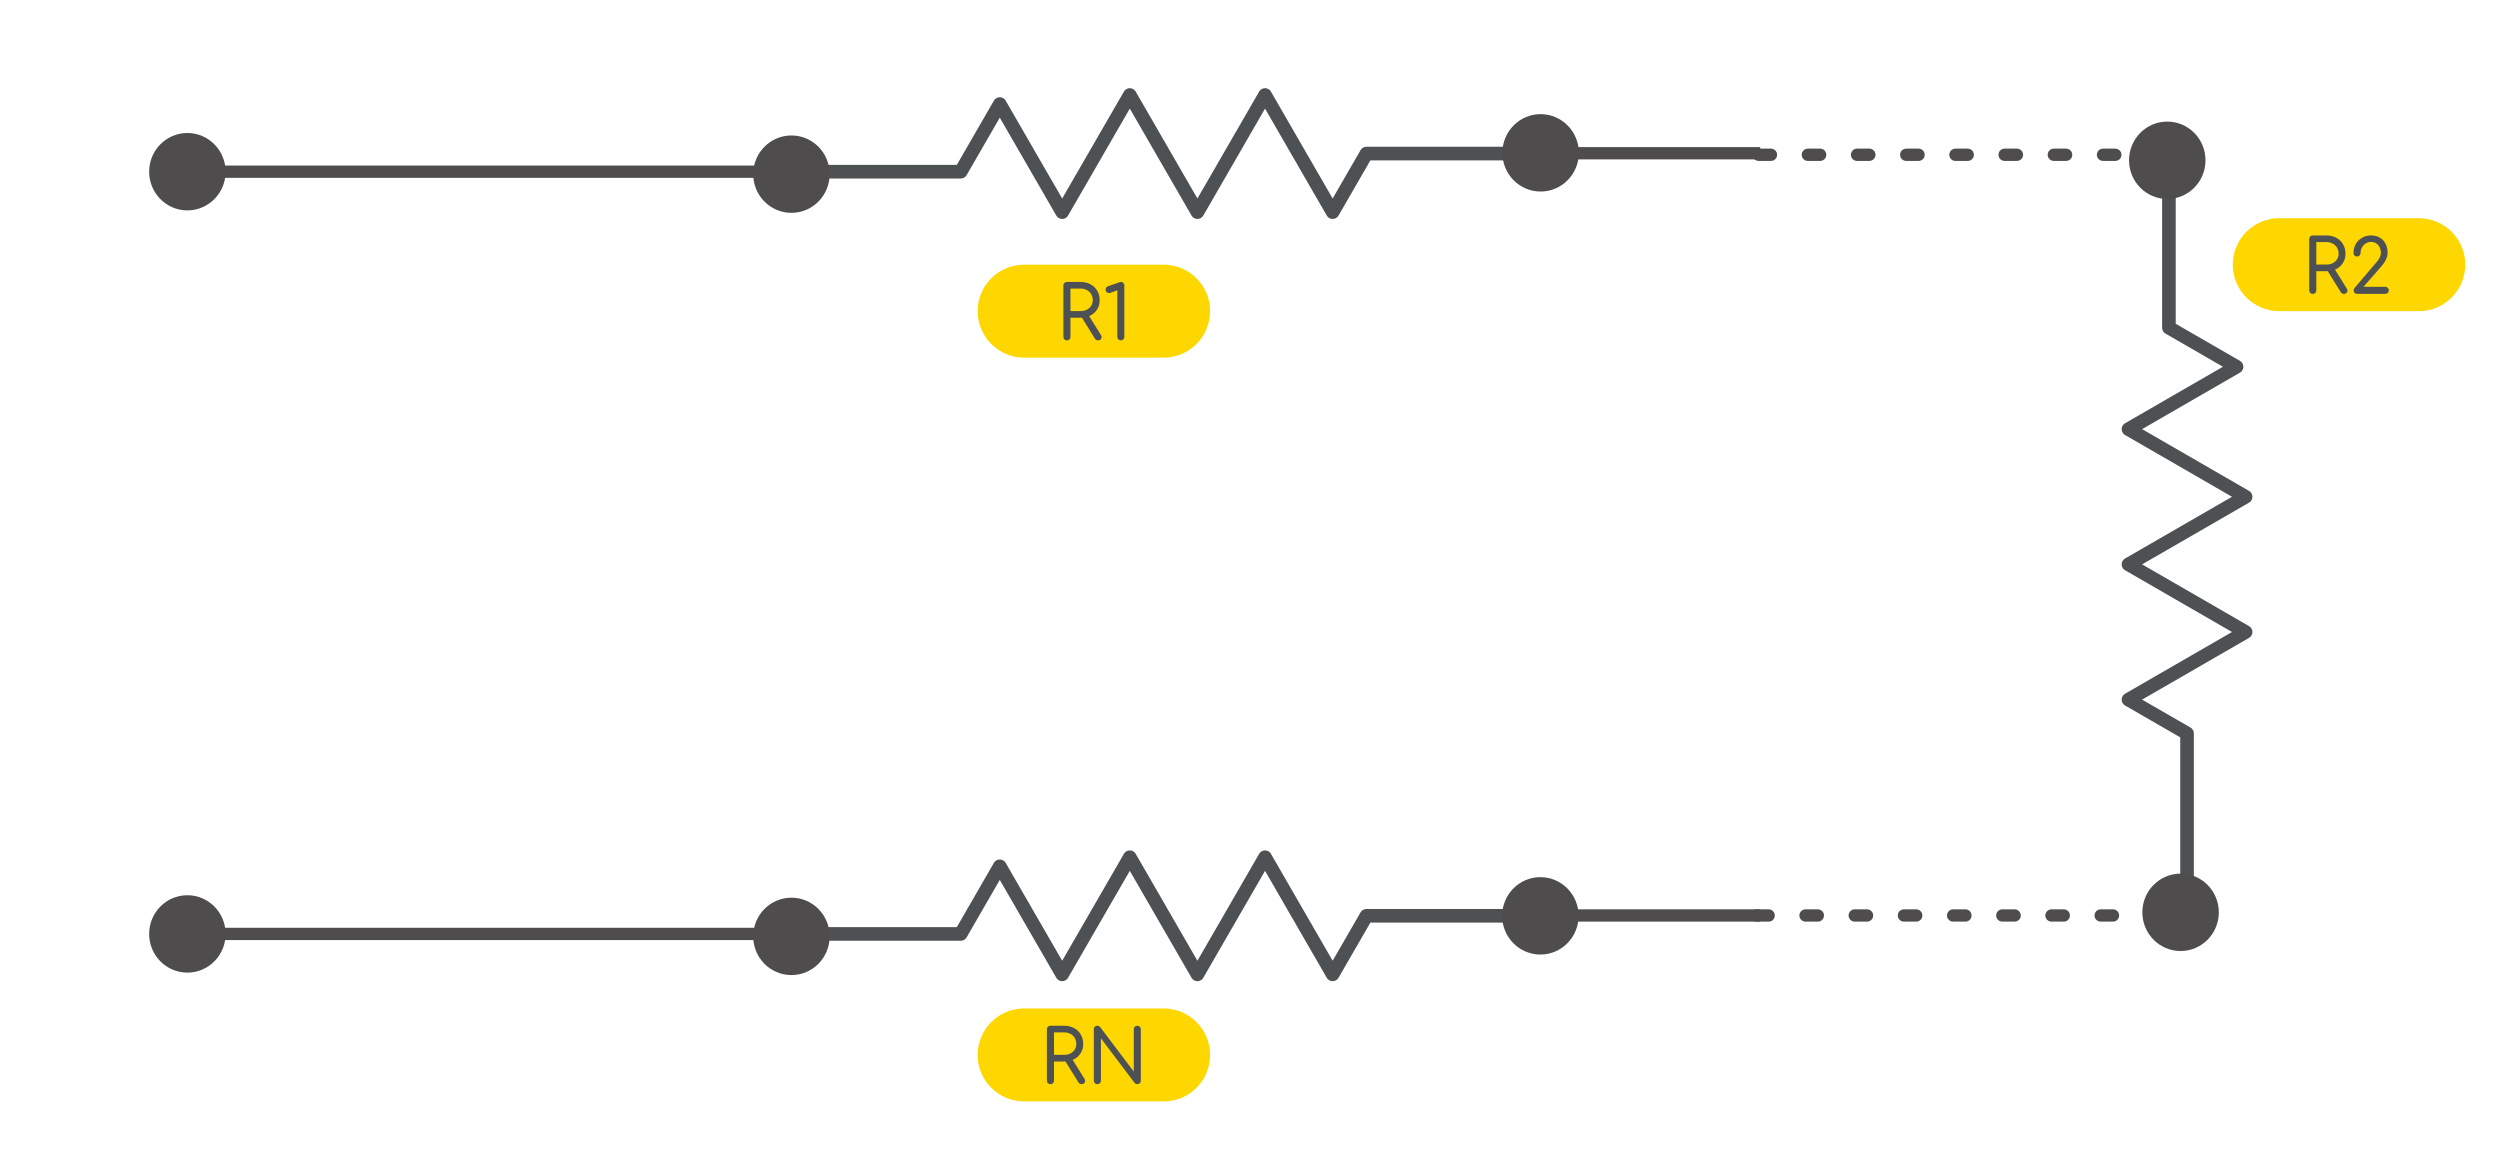
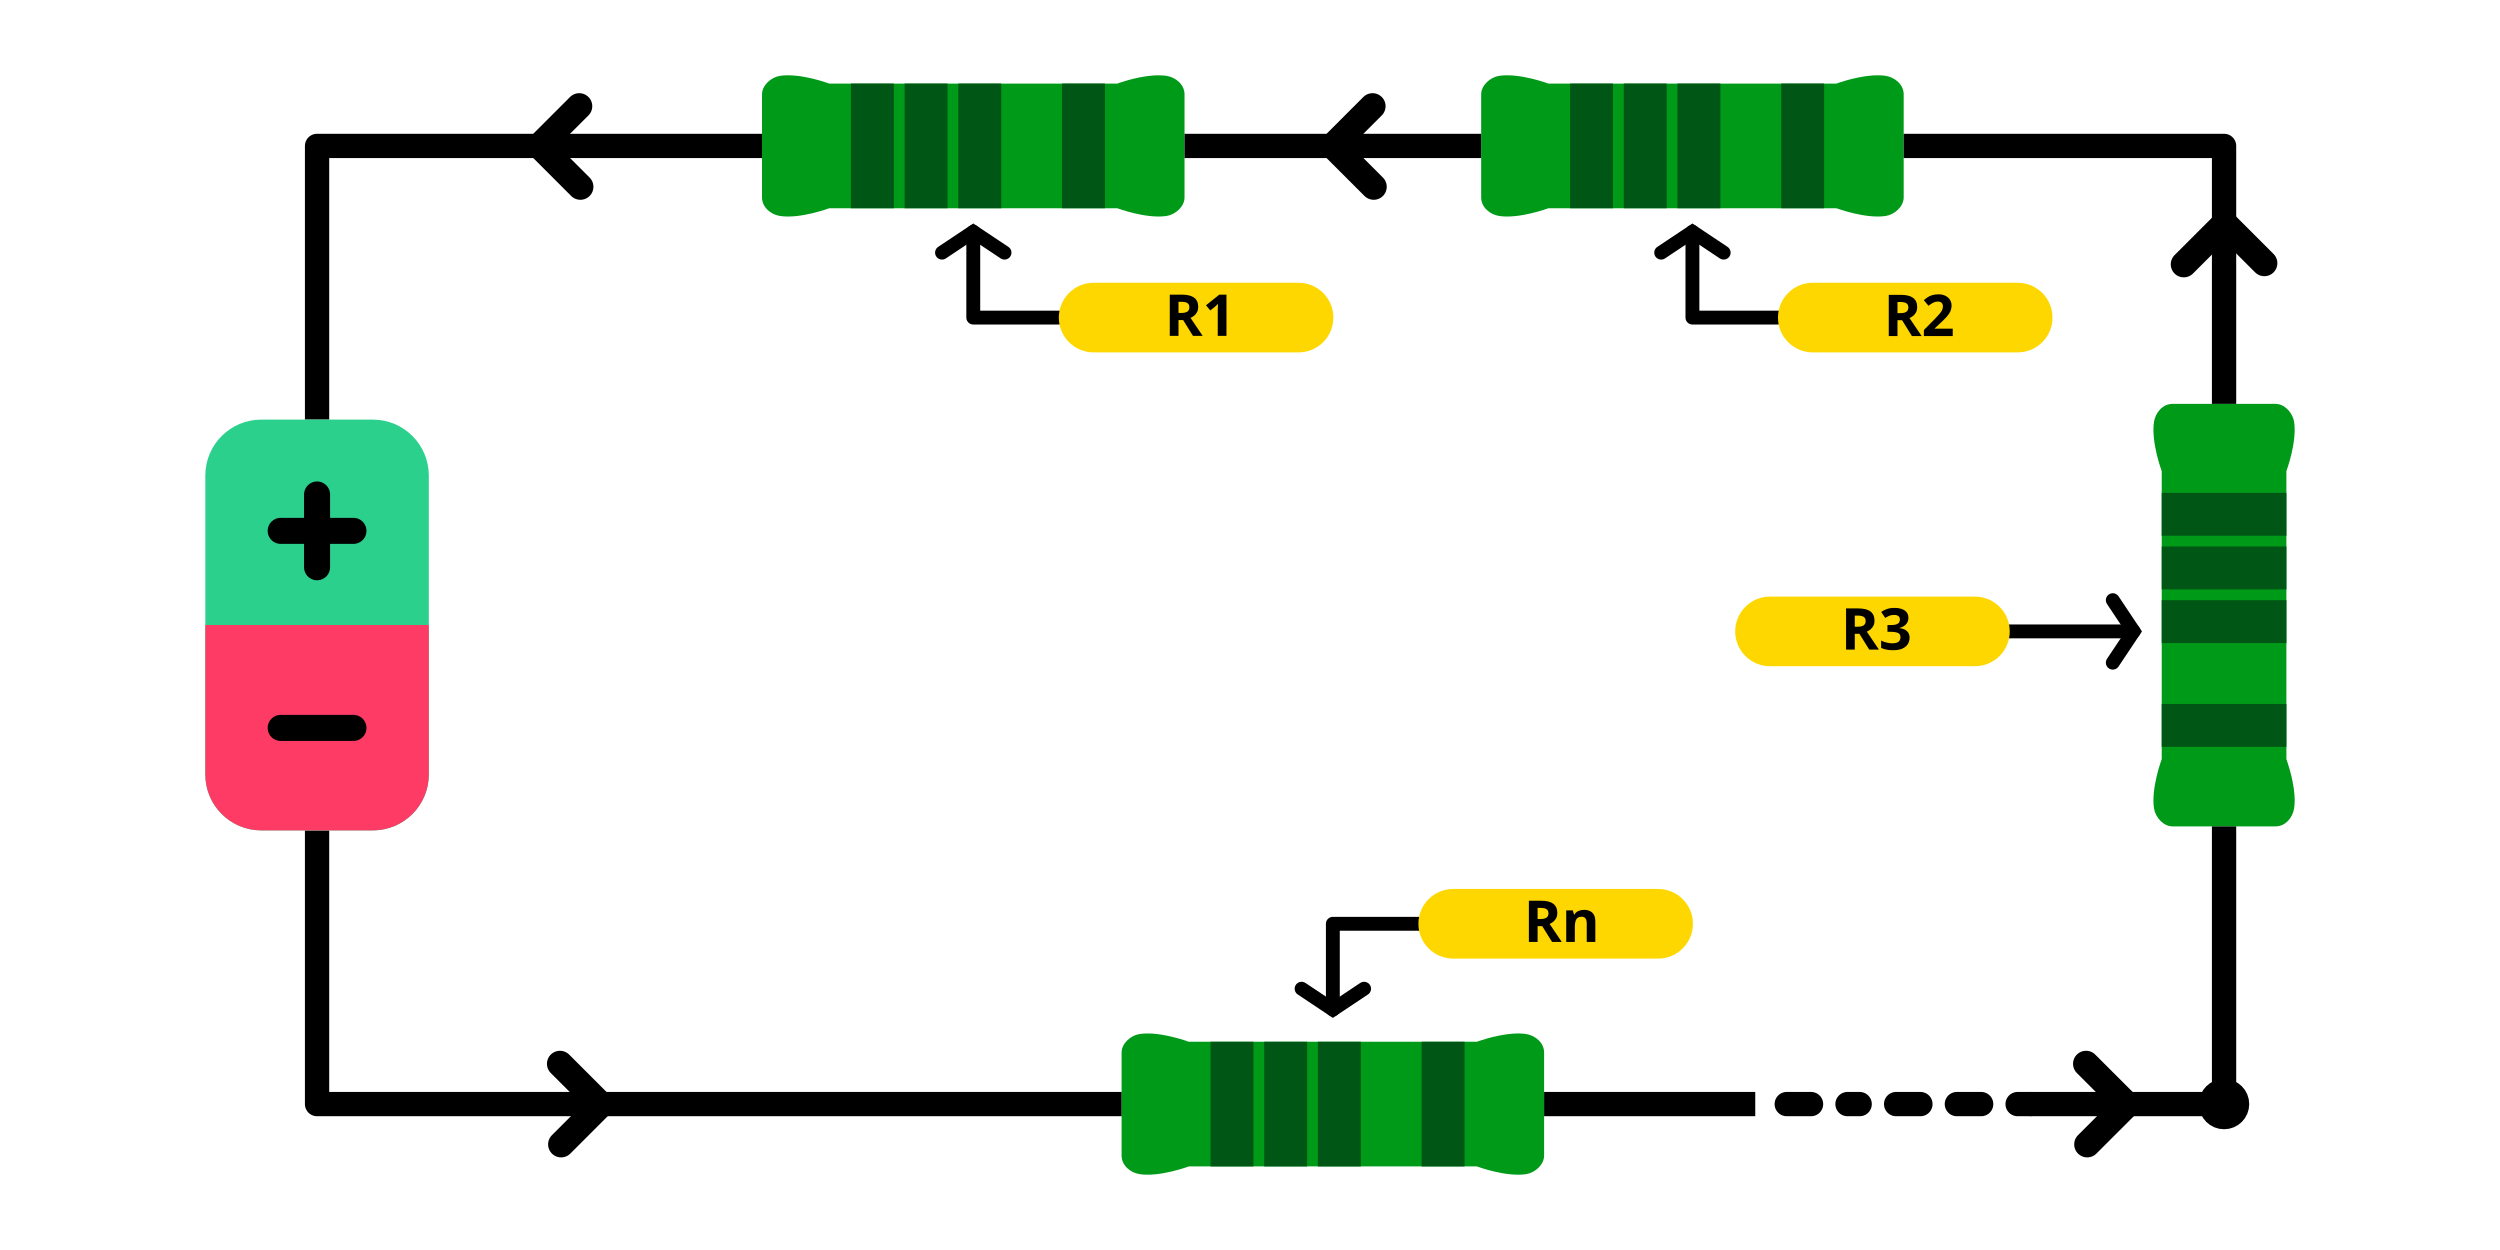
- <svg xmlns="http://www.w3.org/2000/svg" id="svg8" version="1.1" viewBox="0 0 171.979 79.11" height="299" width="650">
-   <defs id="defs2" />
-   <g id="layer1">
-     <rect ry="3.198" y="18.207" x="67.254" height="6.396" width="15.99" id="rect1504-4" style="fill:#fed700;fill-opacity:1;stroke:none;stroke-width:0.364;stroke-linecap:round;stroke-linejoin:round;stroke-miterlimit:4;stroke-dasharray:none" />
-     <g style="font-style:normal;font-weight:normal;font-size:5.148px;line-height:1.25;font-family:sans-serif;fill:#000000;fill-opacity:1;stroke:none;stroke-width:0.188" id="text1508-3" aria-label="R1">
-       <path id="path926" style="font-style:normal;font-variant:normal;font-weight:600;font-stretch:normal;font-family:Comfortaa;-inkscape-font-specification:'Comfortaa Semi-Bold';fill:#4e5153;fill-opacity:1;stroke-width:0.188" d="m 73.398,23.415 q -0.108,0 -0.18,-0.067 -0.067,-0.072 -0.067,-0.18 v -3.526 q 0,-0.108 0.067,-0.175 0.072,-0.072 0.18,-0.072 h 0.937 q 0.381,0 0.68,0.16 0.299,0.16 0.463,0.443 0.17,0.283 0.17,0.654 0,0.35 -0.17,0.623 -0.165,0.273 -0.463,0.427 -0.299,0.154 -0.68,0.154 h -0.695 v 1.313 q 0,0.108 -0.067,0.18 -0.067,0.067 -0.175,0.067 z m 2.141,0 q -0.072,0 -0.124,-0.026 -0.051,-0.031 -0.093,-0.093 l -0.947,-1.524 0.484,-0.134 0.87,1.4 q 0.088,0.139 0.026,0.257 -0.062,0.118 -0.216,0.118 z m -1.9,-2.018 h 0.695 q 0.247,0 0.432,-0.093 0.19,-0.098 0.299,-0.268 0.108,-0.17 0.108,-0.386 0,-0.232 -0.108,-0.412 -0.108,-0.185 -0.299,-0.283 -0.185,-0.103 -0.432,-0.103 h -0.695 z" />
-       <path id="path928" style="font-style:normal;font-variant:normal;font-weight:600;font-stretch:normal;font-family:Comfortaa;-inkscape-font-specification:'Comfortaa Semi-Bold';fill:#4e5153;fill-opacity:1;stroke-width:0.188" d="m 77.099,23.415 q -0.093,0 -0.165,-0.067 -0.072,-0.072 -0.072,-0.175 v -3.207 l -0.422,0.165 q -0.077,0.031 -0.144,0.031 -0.103,0 -0.175,-0.067 -0.067,-0.067 -0.067,-0.17 0,-0.072 0.036,-0.134 0.036,-0.062 0.118,-0.093 l 0.803,-0.283 q 0.026,-0.01 0.051,-0.015 0.026,-0.005 0.046,-0.005 0.108,0 0.17,0.072 0.067,0.067 0.067,0.17 v 3.537 q 0,0.103 -0.072,0.175 -0.067,0.067 -0.175,0.067 z" />
+ <svg xmlns="http://www.w3.org/2000/svg" width="100%" height="100%" viewBox="0 0 600 300" version="1.1" xml:space="preserve" style="fill-rule:evenodd;clip-rule:evenodd;stroke-linejoin:round;stroke-miterlimit:1.5;">
+   <g>
+     <g>
+       <path d="M199.02,20.058c-0,0 -6.966,-2.601 -11.82,-1.854c-2.152,0.331 -4.318,2.27 -4.318,4.448l0,24.734c0,2.401 2.166,4.117 4.318,4.448c4.854,0.746 11.82,-1.855 11.82,-1.855l69.13,0c0,0 6.966,2.601 11.82,1.855c2.152,-0.331 4.318,-2.27 4.318,-4.448l-0,-24.734c-0,-2.402 -2.166,-4.117 -4.318,-4.448c-3.962,-0.61 -9.331,1.011 -11.17,1.628c-0.415,0.138 -0.65,0.226 -0.65,0.226l-69.13,0" style="fill:#009a19;" />
+       <rect x="204.226" y="20.058" width="10.297" height="29.921" style="fill:#005614;" />
+       <rect x="217.11" y="20.058" width="10.297" height="29.921" style="fill:#005614;" />
+       <rect x="229.994" y="20.058" width="10.297" height="29.921" style="fill:#005614;" />
+       <rect x="254.899" y="20.058" width="10.297" height="29.921" style="fill:#005614;" />
    </g>
-     <path style="fill:none;stroke:#4e4c4c;stroke-width:0.846;stroke-linecap:round;stroke-linejoin:miter;stroke-miterlimit:4;stroke-dasharray:0.846, 2.538;stroke-dashoffset:0;stroke-opacity:1" d="m 120.822,62.977 h 28.781" id="path1439-7-1-7" />
-     <path id="path1741-3-5" d="M 57.66,64.246 H 12.89" style="fill:none;stroke:#4e4c4c;stroke-width:0.846px;stroke-linecap:butt;stroke-linejoin:miter;stroke-opacity:1" />
-     <ellipse ry="2.239" rx="2.207" style="fill:#4e4c4c;fill-opacity:1;stroke:#4e4c4c;stroke-width:0.846;stroke-linecap:round;stroke-linejoin:round;stroke-miterlimit:0.7;stroke-dasharray:none;stroke-dashoffset:0;stroke-opacity:1;paint-order:fill markers stroke" id="path1389-0-9-3-2-4" cx="12.89" cy="64.246" />
-     <ellipse cy="11.811" cx="12.89" id="path1389-0-9-3-8-4-9" style="fill:#4e4c4c;fill-opacity:1;stroke:#4e4c4c;stroke-width:0.846;stroke-linecap:round;stroke-linejoin:round;stroke-miterlimit:0.7;stroke-dasharray:none;stroke-dashoffset:0;stroke-opacity:1;paint-order:fill markers stroke" rx="2.207" ry="2.239" />
-     <path id="path1459-2-5-3-6" d="m 105.097,62.977 h 15.989 v 0" style="fill:none;stroke:#4e4c4c;stroke-width:0.846px;stroke-linecap:butt;stroke-linejoin:miter;stroke-opacity:1" />
-     <rect style="fill:#fed700;fill-opacity:1;stroke:none;stroke-width:0.364;stroke-linecap:round;stroke-linejoin:round;stroke-miterlimit:4;stroke-dasharray:none" id="rect1504-1-1" width="15.99" height="6.396" x="153.597" y="15.009" ry="3.198" />
-     <g style="font-style:normal;font-weight:normal;font-size:5.148px;line-height:1.25;font-family:sans-serif;fill:#000000;fill-opacity:1;stroke:none;stroke-width:0.188" id="text1508-2-8" aria-label="R2">
-       <path id="path921" style="font-style:normal;font-variant:normal;font-weight:600;font-stretch:normal;font-family:Comfortaa;-inkscape-font-specification:'Comfortaa Semi-Bold';fill:#4e5153;fill-opacity:1;stroke-width:0.188" d="m 159.101,20.217 q -0.108,0 -0.18,-0.067 -0.067,-0.072 -0.067,-0.18 v -3.526 q 0,-0.108 0.067,-0.175 0.072,-0.072 0.18,-0.072 h 0.937 q 0.381,0 0.68,0.16 0.299,0.16 0.463,0.443 0.17,0.283 0.17,0.654 0,0.35 -0.17,0.623 -0.165,0.273 -0.463,0.427 -0.299,0.154 -0.68,0.154 h -0.695 v 1.313 q 0,0.108 -0.067,0.18 -0.067,0.067 -0.175,0.067 z m 2.142,0 q -0.072,0 -0.124,-0.026 -0.051,-0.031 -0.093,-0.093 l -0.947,-1.524 0.484,-0.134 0.87,1.4 q 0.087,0.139 0.026,0.257 -0.062,0.118 -0.216,0.118 z m -1.9,-2.018 h 0.695 q 0.247,0 0.432,-0.093 0.19,-0.098 0.299,-0.268 0.108,-0.17 0.108,-0.386 0,-0.232 -0.108,-0.412 -0.108,-0.185 -0.299,-0.283 -0.185,-0.103 -0.432,-0.103 h -0.695 z" />
-       <path id="path923" style="font-style:normal;font-variant:normal;font-weight:600;font-stretch:normal;font-family:Comfortaa;-inkscape-font-specification:'Comfortaa Semi-Bold';fill:#4e5153;fill-opacity:1;stroke-width:0.188" d="m 162.153,20.217 q -0.103,0 -0.175,-0.067 -0.067,-0.072 -0.067,-0.175 0,-0.103 0.067,-0.17 l 1.493,-1.755 q 0.149,-0.165 0.232,-0.329 0.082,-0.165 0.082,-0.309 0,-0.232 -0.087,-0.402 -0.082,-0.175 -0.237,-0.268 -0.149,-0.098 -0.36,-0.098 -0.201,0 -0.365,0.108 -0.165,0.103 -0.257,0.278 -0.093,0.17 -0.093,0.381 0,0.098 -0.072,0.17 -0.067,0.067 -0.17,0.067 -0.098,0 -0.17,-0.067 -0.072,-0.072 -0.072,-0.17 0,-0.35 0.154,-0.623 0.16,-0.273 0.432,-0.432 0.273,-0.16 0.613,-0.16 0.345,0 0.602,0.149 0.263,0.149 0.402,0.422 0.144,0.273 0.144,0.643 0,0.165 -0.067,0.329 -0.062,0.165 -0.165,0.319 -0.098,0.149 -0.206,0.273 l -1.225,1.4 h 1.498 q 0.103,0 0.175,0.077 0.072,0.072 0.072,0.165 0,0.103 -0.072,0.175 -0.072,0.067 -0.175,0.067 z" />
+     <g>
+       <path d="M371.617,20.058c-0,0 -6.966,-2.601 -11.82,-1.854c-2.152,0.331 -4.318,2.27 -4.318,4.448l-0,24.734c-0,2.401 2.166,4.117 4.318,4.448c4.854,0.746 11.82,-1.855 11.82,-1.855l69.13,0c-0,0 6.966,2.601 11.82,1.855c2.152,-0.331 4.318,-2.27 4.318,-4.448l-0,-24.734c-0,-2.402 -2.166,-4.117 -4.318,-4.448c-3.962,-0.61 -9.331,1.011 -11.171,1.628c-0.414,0.138 -0.649,0.226 -0.649,0.226l-69.13,0" style="fill:#009a19;" />
+       <rect x="376.823" y="20.058" width="10.297" height="29.921" style="fill:#005614;" />
+       <rect x="389.707" y="20.058" width="10.297" height="29.921" style="fill:#005614;" />
+       <rect x="402.591" y="20.058" width="10.297" height="29.921" style="fill:#005614;" />
+       <rect x="427.496" y="20.058" width="10.297" height="29.921" style="fill:#005614;" />
    </g>
-     <rect ry="3.198" y="69.373" x="67.254" height="6.396" width="15.99" id="rect1504-1-0-1" style="fill:#fed700;fill-opacity:1;stroke:none;stroke-width:0.364;stroke-linecap:round;stroke-linejoin:round;stroke-miterlimit:4;stroke-dasharray:none" />
-     <g style="font-style:normal;font-weight:normal;font-size:5.148px;line-height:1.25;font-family:sans-serif;fill:#000000;fill-opacity:1;stroke:none;stroke-width:0.188" id="text1508-2-5-3" aria-label="RN">
-       <path id="path916" style="font-style:normal;font-variant:normal;font-weight:600;font-stretch:normal;font-family:Comfortaa;-inkscape-font-specification:'Comfortaa Semi-Bold';fill:#4e5153;fill-opacity:1;stroke-width:0.188" d="m 72.266,74.581 q -0.108,0 -0.18,-0.067 -0.067,-0.072 -0.067,-0.18 v -3.526 q 0,-0.108 0.067,-0.175 0.072,-0.072 0.18,-0.072 h 0.937 q 0.381,0 0.68,0.16 0.299,0.16 0.463,0.443 0.17,0.283 0.17,0.654 0,0.35 -0.17,0.623 -0.165,0.273 -0.463,0.427 -0.299,0.154 -0.68,0.154 h -0.695 v 1.313 q 0,0.108 -0.067,0.18 -0.067,0.067 -0.175,0.067 z m 2.141,0 q -0.072,0 -0.124,-0.026 -0.051,-0.031 -0.093,-0.093 l -0.947,-1.524 0.484,-0.134 0.87,1.4 q 0.088,0.139 0.026,0.257 -0.062,0.118 -0.216,0.118 z m -1.9,-2.018 h 0.695 q 0.247,0 0.432,-0.093 0.19,-0.098 0.299,-0.268 0.108,-0.17 0.108,-0.386 0,-0.232 -0.108,-0.412 -0.108,-0.185 -0.299,-0.283 -0.185,-0.103 -0.432,-0.103 h -0.695 z" />
-       <path id="path918" style="font-style:normal;font-variant:normal;font-weight:600;font-stretch:normal;font-family:Comfortaa;-inkscape-font-specification:'Comfortaa Semi-Bold';fill:#4e5153;fill-opacity:1;stroke-width:0.188" d="m 75.488,74.581 q -0.103,0 -0.175,-0.067 -0.067,-0.072 -0.067,-0.18 v -3.526 q 0,-0.108 0.067,-0.175 0.072,-0.072 0.175,-0.072 0.113,0 0.19,0.088 l 2.317,3.068 v -2.909 q 0,-0.108 0.067,-0.175 0.072,-0.072 0.175,-0.072 0.108,0 0.175,0.072 0.067,0.067 0.067,0.175 v 3.526 q 0,0.108 -0.067,0.18 -0.067,0.067 -0.175,0.067 -0.046,0 -0.103,-0.021 -0.051,-0.021 -0.082,-0.062 L 75.735,71.431 v 2.903 q 0,0.108 -0.072,0.18 -0.067,0.067 -0.175,0.067 z" />
+     <g>
+       <path d="M285.318,250.021c0,-0 -6.965,-2.601 -11.819,-1.855c-2.153,0.331 -4.318,2.27 -4.318,4.448l-0,24.734c-0,2.402 2.165,4.117 4.318,4.448c4.854,0.747 11.819,-1.854 11.819,-1.854l69.131,-0c-0,-0 6.965,2.601 11.819,1.854c2.153,-0.331 4.318,-2.27 4.318,-4.448l0,-24.734c0,-2.401 -2.165,-4.117 -4.318,-4.448c-3.962,-0.609 -9.33,1.012 -11.17,1.628c-0.414,0.139 -0.649,0.227 -0.649,0.227l-69.131,-0" style="fill:#009a19;" />
+       <rect x="290.525" y="250.021" width="10.297" height="29.921" style="fill:#005614;" />
+       <rect x="303.409" y="250.021" width="10.297" height="29.921" style="fill:#005614;" />
+       <rect x="316.293" y="250.021" width="10.297" height="29.921" style="fill:#005614;" />
+       <rect x="341.197" y="250.021" width="10.297" height="29.921" style="fill:#005614;" />
    </g>
-     <path style="fill:none;stroke:#4e5153;stroke-width:0.937;stroke-linecap:round;stroke-linejoin:round;stroke-miterlimit:4;stroke-dasharray:none;stroke-opacity:1" d="m 54.462,64.246 h 11.629 l 2.686,-4.652 4.292,7.433 4.652,-8.057 4.651,8.057 4.652,-8.057 4.651,8.057 L 94,63 h 11.629" id="path1607-6-8" />
-     <ellipse ry="2.239" rx="2.207" style="fill:#4e4c4c;fill-opacity:1;stroke:#4e4c4c;stroke-width:0.846;stroke-linecap:round;stroke-linejoin:round;stroke-miterlimit:0.7;stroke-dasharray:none;stroke-dashoffset:0;stroke-opacity:1;paint-order:fill markers stroke" id="path1389-0-9-3-8-4-1-5" cx="54.444" cy="64.415" />
-     <ellipse ry="2.239" rx="2.207" style="fill:#4e4c4c;fill-opacity:1;stroke:#4e4c4c;stroke-width:0.846;stroke-linecap:round;stroke-linejoin:round;stroke-miterlimit:0.7;stroke-dasharray:none;stroke-dashoffset:0;stroke-opacity:1;paint-order:fill markers stroke" id="path1389-0-9-3-8-4-5-8" cx="105.965" cy="63.002" />
-     <path id="path1439-7-1-8-1" d="m 120.981,10.647 h 28.781" style="fill:none;stroke:#4e4c4c;stroke-width:0.846;stroke-linecap:round;stroke-linejoin:miter;stroke-miterlimit:4;stroke-dasharray:0.846, 2.538;stroke-dashoffset:0;stroke-opacity:1" />
-     <path style="fill:none;stroke:#4e4c4c;stroke-width:0.846px;stroke-linecap:butt;stroke-linejoin:miter;stroke-opacity:1" d="M 57.66,11.811 H 12.89" id="path1741-3-7-8" />
-     <path style="fill:none;stroke:#4e4c4c;stroke-width:0.846px;stroke-linecap:butt;stroke-linejoin:miter;stroke-opacity:1" d="m 105.097,10.542 h 15.989 v 0" id="path1459-2-5-3-3-6" />
-     <path id="path1607-6-4-1" d="m 54.462,11.811 h 11.629 l 2.686,-4.652 4.292,7.433 4.652,-8.057 4.651,8.057 4.652,-8.057 4.651,8.057 L 94,10.564 h 11.629" style="fill:none;stroke:#4e5153;stroke-width:0.937;stroke-linecap:round;stroke-linejoin:round;stroke-miterlimit:4;stroke-dasharray:none;stroke-opacity:1" />
-     <ellipse cy="11.98" cx="54.444" id="path1389-0-9-3-8-4-1-7-4" style="fill:#4e4c4c;fill-opacity:1;stroke:#4e4c4c;stroke-width:0.846;stroke-linecap:round;stroke-linejoin:round;stroke-miterlimit:0.7;stroke-dasharray:none;stroke-dashoffset:0;stroke-opacity:1;paint-order:fill markers stroke" rx="2.207" ry="2.239" />
-     <ellipse cy="10.514" cx="105.982" id="path1389-0-9-3-8-4-5-0-2" style="fill:#4e4c4c;fill-opacity:1;stroke:#4e4c4c;stroke-width:0.846;stroke-linecap:round;stroke-linejoin:round;stroke-miterlimit:0.7;stroke-dasharray:none;stroke-dashoffset:0;stroke-opacity:1;paint-order:fill markers stroke" rx="2.207" ry="2.239" />
-     <path id="path1607-6-9-1" d="m 149.203,10.914 v 11.629 l 4.652,2.686 -7.433,4.292 8.057,4.652 -8.057,4.651 8.057,4.652 -8.057,4.651 4.028,2.326 v 11.629" style="fill:none;stroke:#4e5153;stroke-width:0.937;stroke-linecap:round;stroke-linejoin:round;stroke-miterlimit:4;stroke-dasharray:none;stroke-opacity:1" />
-     <ellipse cy="62.76" cx="150.006" id="path1389-0-9-3-8-4-5-6-8" style="fill:#4e4c4c;fill-opacity:1;stroke:#4e4c4c;stroke-width:0.846;stroke-linecap:round;stroke-linejoin:round;stroke-miterlimit:0.7;stroke-dasharray:none;stroke-dashoffset:0;stroke-opacity:1;paint-order:fill markers stroke" rx="2.207" ry="2.239" />
-     <ellipse ry="2.239" rx="2.207" style="fill:#4e4c4c;fill-opacity:1;stroke:#4e4c4c;stroke-width:0.846;stroke-linecap:round;stroke-linejoin:round;stroke-miterlimit:0.7;stroke-dasharray:none;stroke-dashoffset:0;stroke-opacity:1;paint-order:fill markers stroke" id="path1389-0-9-3-8-4-5-6-3-0" cx="149.09" cy="11.026" />
+     <g>
+       <path d="M548.734,113.067c0,0 2.601,-6.966 1.855,-11.82c-0.331,-2.152 -2.271,-4.318 -4.448,-4.318l-24.734,0c-2.402,0 -4.117,2.166 -4.448,4.318c-0.747,4.854 1.854,11.82 1.854,11.82l0,69.13c0,0 -2.601,6.966 -1.854,11.82c0.331,2.152 2.27,4.318 4.448,4.318l24.734,0c2.401,0 4.117,-2.166 4.448,-4.318c0.609,-3.962 -1.012,-9.331 -1.628,-11.17c-0.139,-0.414 -0.227,-0.65 -0.227,-0.65l0,-69.13" style="fill:#009a19;" />
+       <path d="M548.734,128.571l-29.921,-0l0,-10.297l29.921,-0l0,10.297Z" style="fill:#005614;" />
+       <path d="M548.734,141.455l-29.921,-0l0,-10.297l29.921,-0l0,10.297Z" style="fill:#005614;" />
+       <path d="M548.734,154.339l-29.921,-0l0,-10.297l29.921,-0l0,10.297Z" style="fill:#005614;" />
+       <path d="M548.734,179.244l-29.921,-0l0,-10.298l29.921,0l0,10.298Z" style="fill:#005614;" />
+     </g>
+     <path d="M456.885,35.019l76.889,-0l-0,61.91" style="fill:none;stroke:#000;stroke-width:5.83px;" />
+     <circle cx="533.774" cy="264.981" r="2.915" style="fill:#060001;stroke:#000;stroke-width:6.25px;stroke-linecap:round;stroke-linejoin:miter;stroke-miterlimit:4;" />
+     <path d="M284.288,35.019l71.191,-0" style="fill:none;stroke:#000;stroke-width:5.83px;" />
+     <path d="M533.774,198.335l-0,66.646l-46.625,0" style="fill:none;stroke:#000;stroke-width:5.83px;" />
+     <path d="M487.149,264.981l-65.888,0" style="fill:none;stroke:#000;stroke-width:5.83px;stroke-linecap:round;stroke-dasharray:2.92,8.75,5.83,8.75,5.83,8.75;" />
+     <path d="M421.261,264.981l-50.675,0" style="fill:none;stroke:#000;stroke-width:5.83px;" />
+     <path d="M182.882,35.019l-106.787,-0l0,65.689" style="fill:none;stroke:#000;stroke-width:5.83px;" />
+     <path d="M269.181,264.981l-193.086,0c0,0 0,-65.689 0,-65.689" style="fill:none;stroke:#000;stroke-width:5.83px;" />
+     <g>
+       <g>
+         <path d="M102.914,114.118l-0,71.764c-0,7.401 -6.009,13.41 -13.41,13.41l-26.818,-0c-7.401,-0 -13.409,-6.009 -13.409,-13.41l-0,-71.764c-0,-7.401 6.008,-13.41 13.409,-13.41l26.818,0c7.401,0 13.41,6.009 13.41,13.41Z" style="fill:#2cd08d;" />
+       </g>
+       <path d="M102.914,150l-0,35.882c-0,7.401 -6.009,13.41 -13.41,13.41l-26.818,-0c-7.401,-0 -13.409,-6.009 -13.409,-13.41l-0,-35.882l53.637,-0Z" style="fill:#fe3b65;" />
+     </g>
+     <path d="M67.364,127.408l17.463,0" style="fill:none;stroke:#000;stroke-width:6.25px;stroke-linecap:round;" />
+     <path d="M67.364,174.698l17.463,0" style="fill:none;stroke:#000;stroke-width:6.25px;stroke-linecap:round;" />
+     <path d="M76.095,118.677l0,17.463" style="fill:none;stroke:#000;stroke-width:6.25px;stroke-linecap:round;" />
+     <path d="M327.383,237.293l-7.5,5l-7.5,-5" style="fill:none;stroke:#000;stroke-width:3.33px;stroke-linecap:round;stroke-linejoin:miter;stroke-miterlimit:10;" />
+     <path d="M340.416,221.709l-20.533,-0l0,20.584" style="fill:none;stroke:#000;stroke-width:3.33px;stroke-linecap:round;stroke-miterlimit:4;" />
+     <path d="M398.682,60.635l7.5,-5l7.5,5" style="fill:none;stroke:#000;stroke-width:3.33px;stroke-linecap:round;stroke-linejoin:miter;stroke-miterlimit:10;" />
+     <path d="M426.714,76.22l-20.532,0l-0,-20.585" style="fill:none;stroke:#000;stroke-width:3.33px;stroke-linecap:round;stroke-miterlimit:4;" />
+     <path d="M507.068,144.038l5,7.5l-5,7.5" style="fill:none;stroke:#000;stroke-width:3.33px;stroke-linecap:round;stroke-linejoin:miter;stroke-miterlimit:10;" />
+     <path d="M482.336,151.538l29.732,-0" style="fill:none;stroke:#000;stroke-width:3.33px;stroke-linecap:round;stroke-miterlimit:4;" />
+     <path d="M406.303,221.709c0,4.612 -3.744,8.356 -8.356,8.356l-49.175,0c-4.612,0 -8.356,-3.744 -8.356,-8.356c-0,-4.613 3.744,-8.357 8.356,-8.357l49.175,-0c4.612,-0 8.356,3.744 8.356,8.357Z" style="fill:#fed700;" />
+     <path d="M482.336,151.538c-0,4.612 -3.745,8.356 -8.357,8.356l-49.174,0c-4.613,0 -8.357,-3.744 -8.357,-8.356c-0,-4.613 3.744,-8.357 8.357,-8.357l49.174,-0c4.612,-0 8.357,3.744 8.357,8.357Z" style="fill:#fed700;" />
+     <path d="M226.085,60.635l7.5,-5l7.5,5" style="fill:none;stroke:#000;stroke-width:3.33px;stroke-linecap:round;stroke-linejoin:miter;stroke-miterlimit:10;" />
+     <path d="M254.117,76.22l-20.532,0l-0,-20.585" style="fill:none;stroke:#000;stroke-width:3.33px;stroke-linecap:round;stroke-miterlimit:4;" />
+     <path d="M492.602,76.22c-0,4.612 -3.745,8.357 -8.357,8.357l-49.174,-0c-4.612,-0 -8.357,-3.745 -8.357,-8.357c0,-4.612 3.745,-8.356 8.357,-8.356l49.174,-0c4.612,-0 8.357,3.744 8.357,8.356Z" style="fill:#fed700;" />
+     <path d="M320.005,76.22c0,4.612 -3.744,8.357 -8.357,8.357l-49.174,-0c-4.612,-0 -8.357,-3.745 -8.357,-8.357c0,-4.612 3.745,-8.356 8.357,-8.356l49.174,-0c4.613,-0 8.357,3.744 8.357,8.356Z" style="fill:#fed700;" />
+     <g transform="matrix(13.8464,0,0,13.8464,380.905,226.063)" />
+     <text x="365.679px" y="226.063px" style="font-family:'Calibri-Bold', 'Calibri';font-weight:700;font-size:13.846px;">Rn</text>
+     <g transform="matrix(13.8464,0,0,13.8464,456.619,155.912)" />
+     <text x="441.806px" y="155.912px" style="font-family:'Calibri-Bold', 'Calibri';font-weight:700;font-size:13.846px;">R3</text>
+     <g transform="matrix(13.8464,0,0,13.8464,466.865,80.6521)" />
+     <text x="452.052px" y="80.652px" style="font-family:'Calibri-Bold', 'Calibri';font-weight:700;font-size:13.846px;">R2</text>
+     <g transform="matrix(13.8464,0,0,13.8464,294.309,80.6048)" />
+     <text x="279.496px" y="80.605px" style="font-family:'Calibri-Bold', 'Calibri';font-weight:700;font-size:13.846px;">R1</text>
+     <path d="M139.296,44.826l-9.807,-9.807l9.53,-9.531" style="fill:none;stroke:#000;stroke-width:6.25px;stroke-linecap:round;stroke-linejoin:miter;stroke-miterlimit:4;" />
+     <path d="M329.691,44.826l-9.808,-9.807l9.531,-9.531" style="fill:none;stroke:#000;stroke-width:6.25px;stroke-linecap:round;stroke-linejoin:miter;stroke-miterlimit:4;" />
+     <path d="M134.392,255.312l9.808,9.808l-9.531,9.53" style="fill:none;stroke:#000;stroke-width:6.25px;stroke-linecap:round;stroke-linejoin:miter;stroke-miterlimit:4;" />
+     <path d="M500.654,255.312l9.807,9.808l-9.53,9.53" style="fill:none;stroke:#000;stroke-width:6.25px;stroke-linecap:round;stroke-linejoin:miter;stroke-miterlimit:4;" />
+     <path d="M524.105,63.44l9.807,-9.808l9.531,9.531" style="fill:none;stroke:#000;stroke-width:6.25px;stroke-linecap:round;stroke-linejoin:miter;stroke-miterlimit:4;" />
  </g>
</svg>
